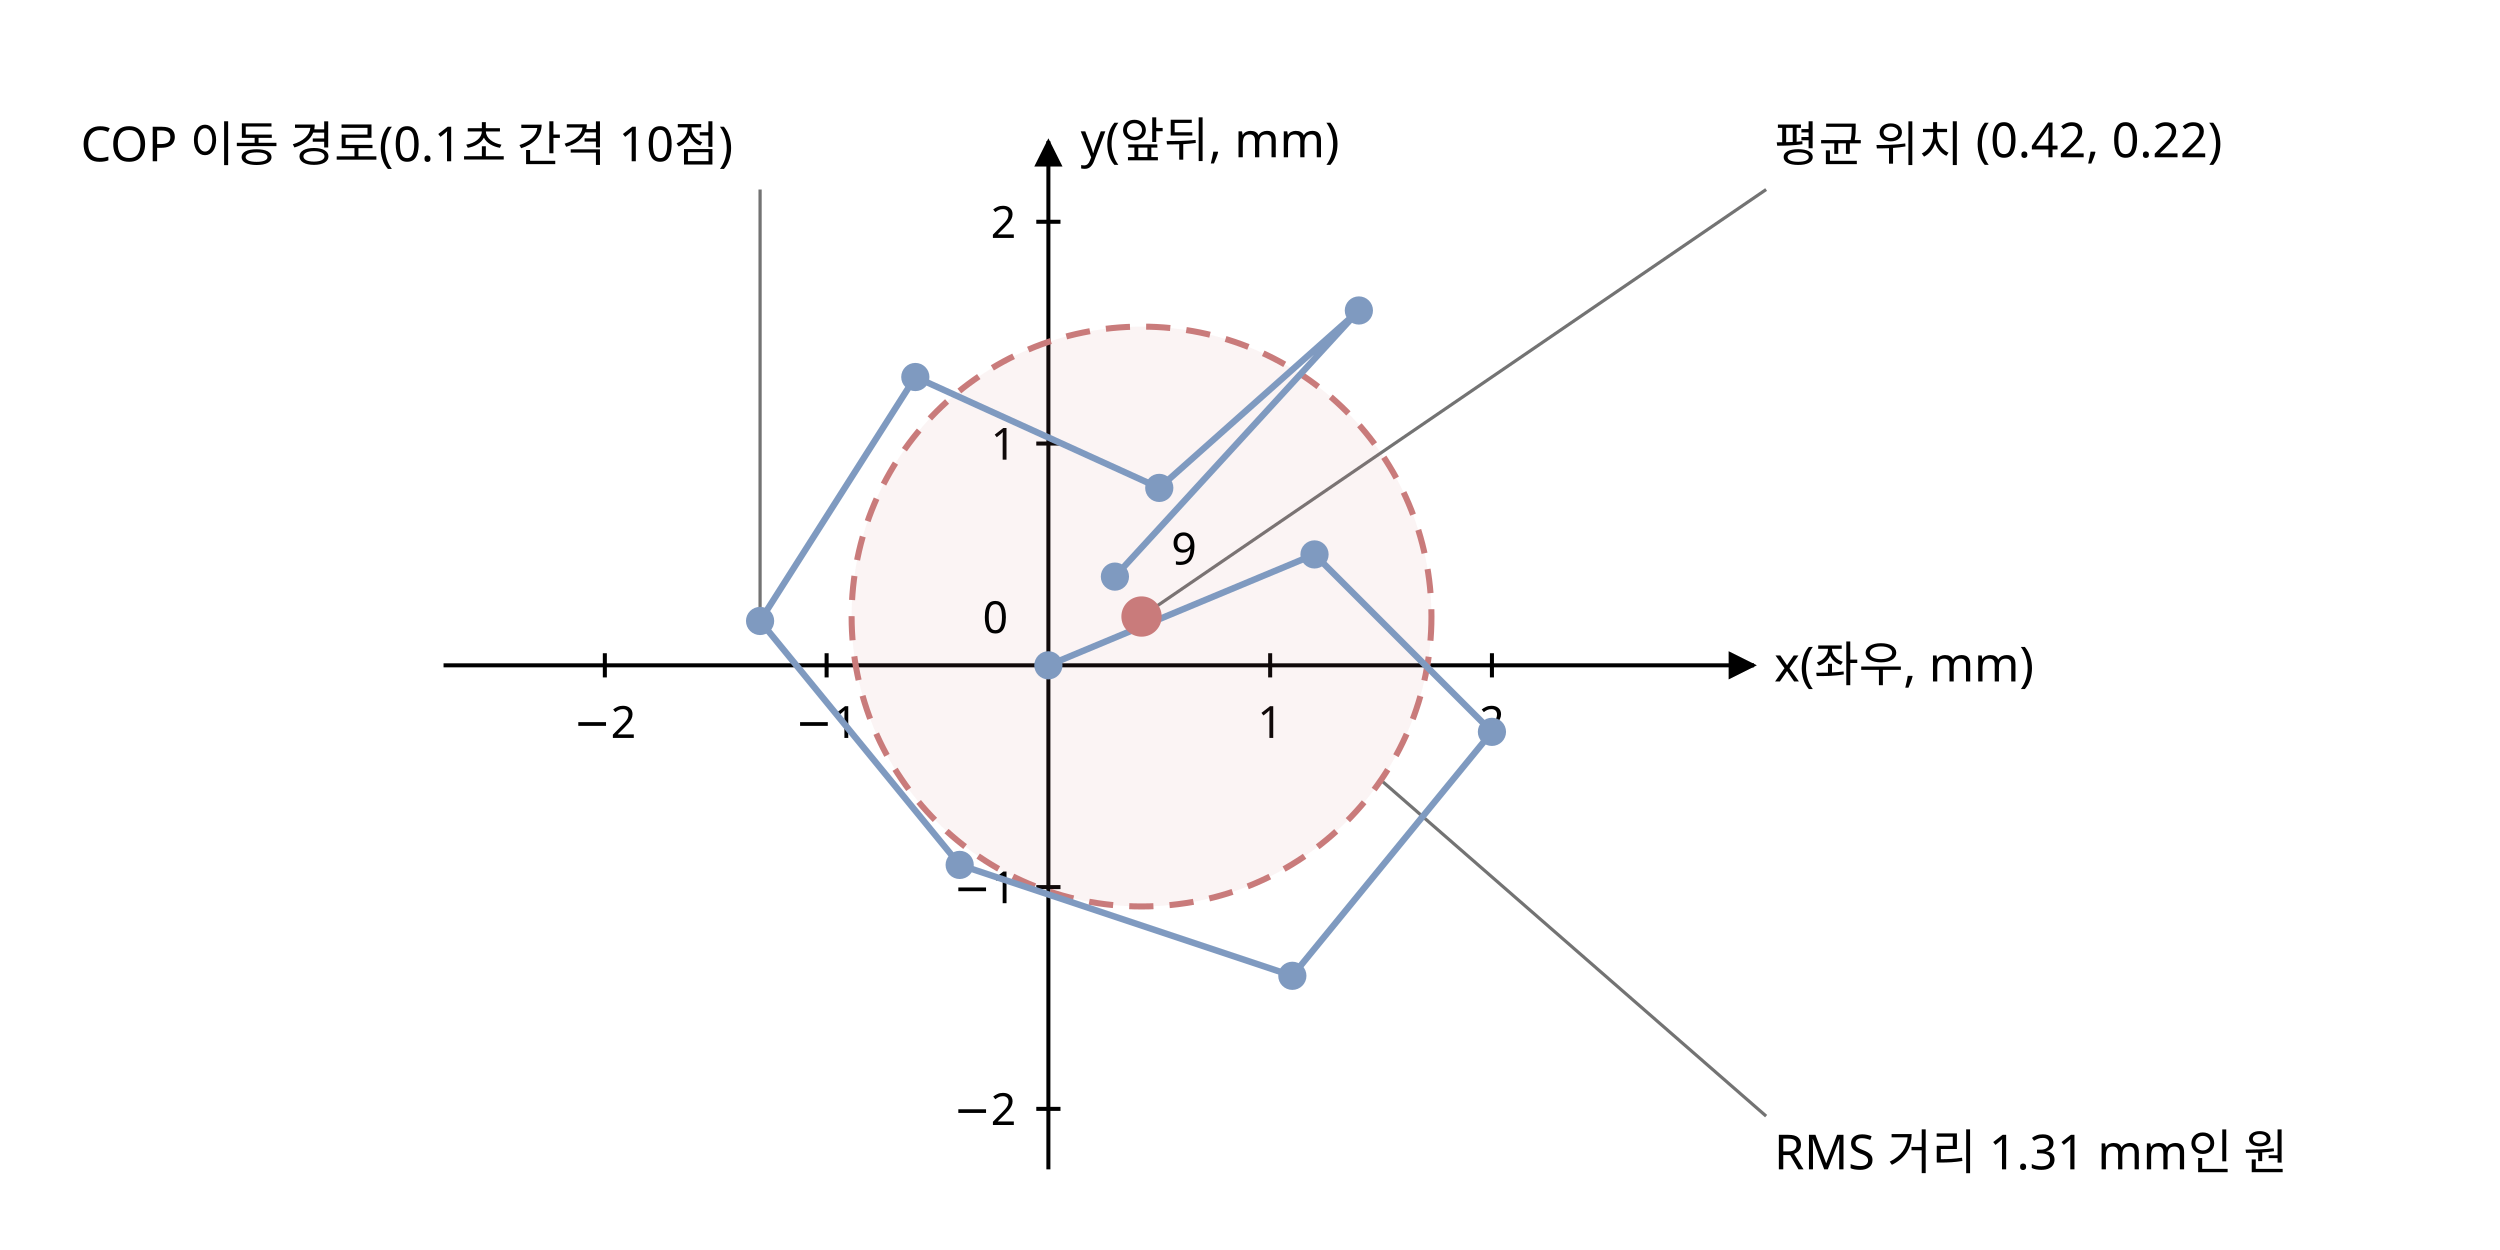
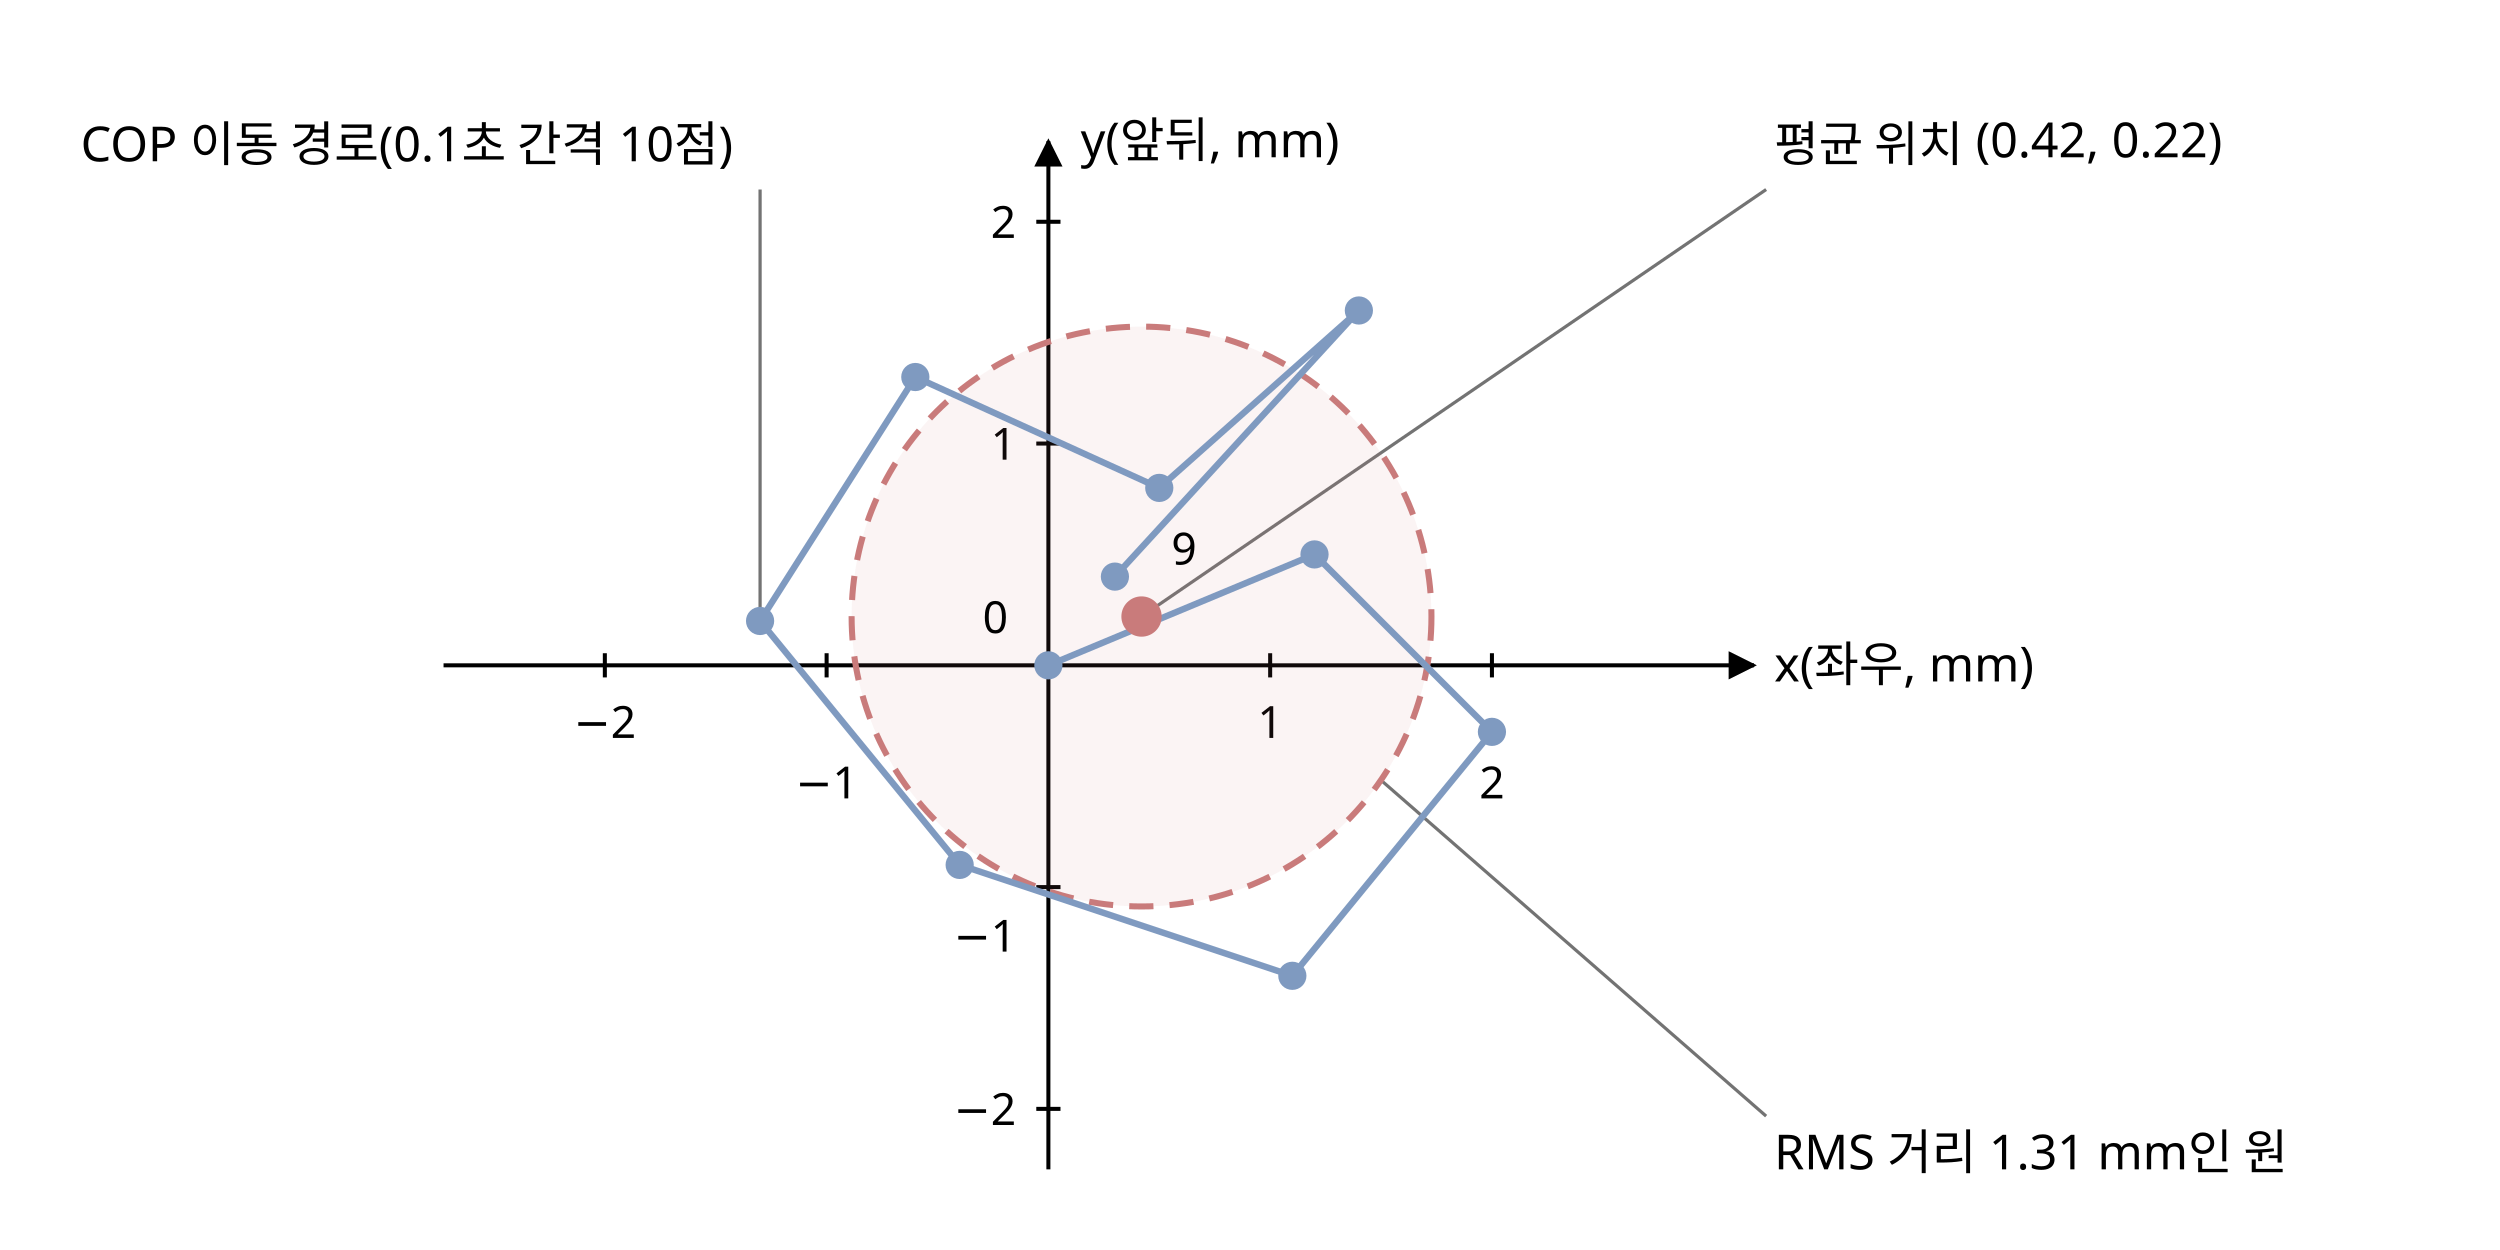
<svg xmlns="http://www.w3.org/2000/svg" class="si si-illus" viewBox="0 0 620 310" style="max-width:620px;color:var(--si-ink,var(--text,#1f2328))" role="img" aria-labelledby="posturography-t" font-family="'Pretendard','Noto Sans KR','Apple SD Gothic Neo',sans-serif" font-size="13" fill="currentColor">
  <defs>
    <marker id="posturography-ar" viewBox="0 0 10 10" refX="9" refY="5" markerWidth="7" markerHeight="7" orient="auto-start-reverse">
      <path d="M0,0L10,5L0,10z" style="fill:currentColor" />
    </marker>
  </defs>
  <line x1="283.1" y1="152.9" x2="438" y2="47" class="si-leader" style="stroke:currentColor" stroke-opacity="0.55" stroke-width="0.8" />
  <line x1="342.5" y1="193.5" x2="438" y2="276.8" class="si-leader" style="stroke:currentColor" stroke-opacity="0.55" stroke-width="0.8" />
  <line x1="188.5" y1="154" x2="188.5" y2="47" class="si-leader" style="stroke:currentColor" stroke-opacity="0.55" stroke-width="0.8" />
  <line x1="110" y1="165" x2="435" y2="165" style="stroke:currentColor;fill:none" stroke-width="1" marker-end="url(#posturography-ar)" />
  <line x1="260" y1="290" x2="260" y2="35" style="stroke:currentColor;fill:none" stroke-width="1" marker-end="url(#posturography-ar)" />
  <text x="440" y="169" font-size="12">x(좌우, mm)</text>
  <text x="268" y="39" font-size="12">y(앞뒤, mm)</text>
  <line x1="150" y1="162" x2="150" y2="168" style="stroke:currentColor;fill:none" stroke-width="1" />
  <text x="150" y="183" text-anchor="middle" font-size="11">−2</text>
  <line x1="257" y1="275" x2="263" y2="275" style="stroke:currentColor;fill:none" stroke-width="1" />
  <text x="252" y="279" text-anchor="end" font-size="11">−2</text>
  <line x1="205" y1="162" x2="205" y2="168" style="stroke:currentColor;fill:none" stroke-width="1" />
-   <text x="205" y="183" text-anchor="middle" font-size="11">−1</text>
+   <text x="205" y="198" text-anchor="middle" font-size="11">−1</text>
  <line x1="257" y1="220" x2="263" y2="220" style="stroke:currentColor;fill:none" stroke-width="1" />
-   <text x="252" y="224" text-anchor="end" font-size="11">−1</text>
+   <text x="252" y="236" text-anchor="end" font-size="11">−1</text>
  <line x1="315" y1="162" x2="315" y2="168" style="stroke:currentColor;fill:none" stroke-width="1" />
  <text x="315" y="183" text-anchor="middle" font-size="11">1</text>
  <line x1="257" y1="110" x2="263" y2="110" style="stroke:currentColor;fill:none" stroke-width="1" />
  <text x="252" y="114" text-anchor="end" font-size="11">1</text>
  <line x1="370" y1="162" x2="370" y2="168" style="stroke:currentColor;fill:none" stroke-width="1" />
-   <text x="370" y="183" text-anchor="middle" font-size="11">2</text>
+   <text x="370" y="198" text-anchor="middle" font-size="11">2</text>
  <line x1="257" y1="55" x2="263" y2="55" style="stroke:currentColor;fill:none" stroke-width="1" />
  <text x="252" y="59" text-anchor="end" font-size="11">2</text>
  <circle cx="283.1" cy="152.9" r="71.9" style="stroke:var(--si-rose-s,#c97b7b);fill:var(--si-rose-s,#c97b7b)" stroke-width="1.5" stroke-dasharray="6 4" fill-opacity="0.08" />
  <polyline points="260,165 326,137.5 370,181.5 320.5,242 238,214.5 188.5,154 227,93.5 287.5,121 337,77 276.5,143" style="stroke:var(--si-blue-s,#7f9ac0);fill:none" stroke-width="1.6" />
  <circle cx="260" cy="165" r="3.5" style="stroke:none;fill:var(--si-blue-s,#7f9ac0)" stroke-width="1.6" />
  <circle cx="326" cy="137.5" r="3.5" style="stroke:none;fill:var(--si-blue-s,#7f9ac0)" stroke-width="1.6" />
  <circle cx="370" cy="181.5" r="3.5" style="stroke:none;fill:var(--si-blue-s,#7f9ac0)" stroke-width="1.6" />
  <circle cx="320.5" cy="242" r="3.5" style="stroke:none;fill:var(--si-blue-s,#7f9ac0)" stroke-width="1.6" />
  <circle cx="238" cy="214.5" r="3.5" style="stroke:none;fill:var(--si-blue-s,#7f9ac0)" stroke-width="1.6" />
  <circle cx="188.5" cy="154" r="3.5" style="stroke:none;fill:var(--si-blue-s,#7f9ac0)" stroke-width="1.6" />
  <circle cx="227" cy="93.5" r="3.5" style="stroke:none;fill:var(--si-blue-s,#7f9ac0)" stroke-width="1.6" />
  <circle cx="287.5" cy="121" r="3.5" style="stroke:none;fill:var(--si-blue-s,#7f9ac0)" stroke-width="1.6" />
  <circle cx="337" cy="77" r="3.5" style="stroke:none;fill:var(--si-blue-s,#7f9ac0)" stroke-width="1.6" />
  <circle cx="276.5" cy="143" r="3.5" style="stroke:none;fill:var(--si-blue-s,#7f9ac0)" stroke-width="1.6" />
  <text x="250" y="157" text-anchor="end" font-size="11">0</text>
  <text x="290.5" y="140" font-size="11">9</text>
  <circle cx="283.1" cy="152.9" r="5" style="stroke:none;fill:var(--si-rose-s,#c97b7b)" stroke-width="1.6" />
  <text x="440" y="40" font-size="12">평균 위치 (0.42, 0.22)</text>
  <text x="440" y="290" font-size="12">RMS 거리 1.31 mm인 원</text>
  <text x="20" y="40" font-size="12">COP 이동 경로(0.1초 간격 10점)</text>
</svg>
